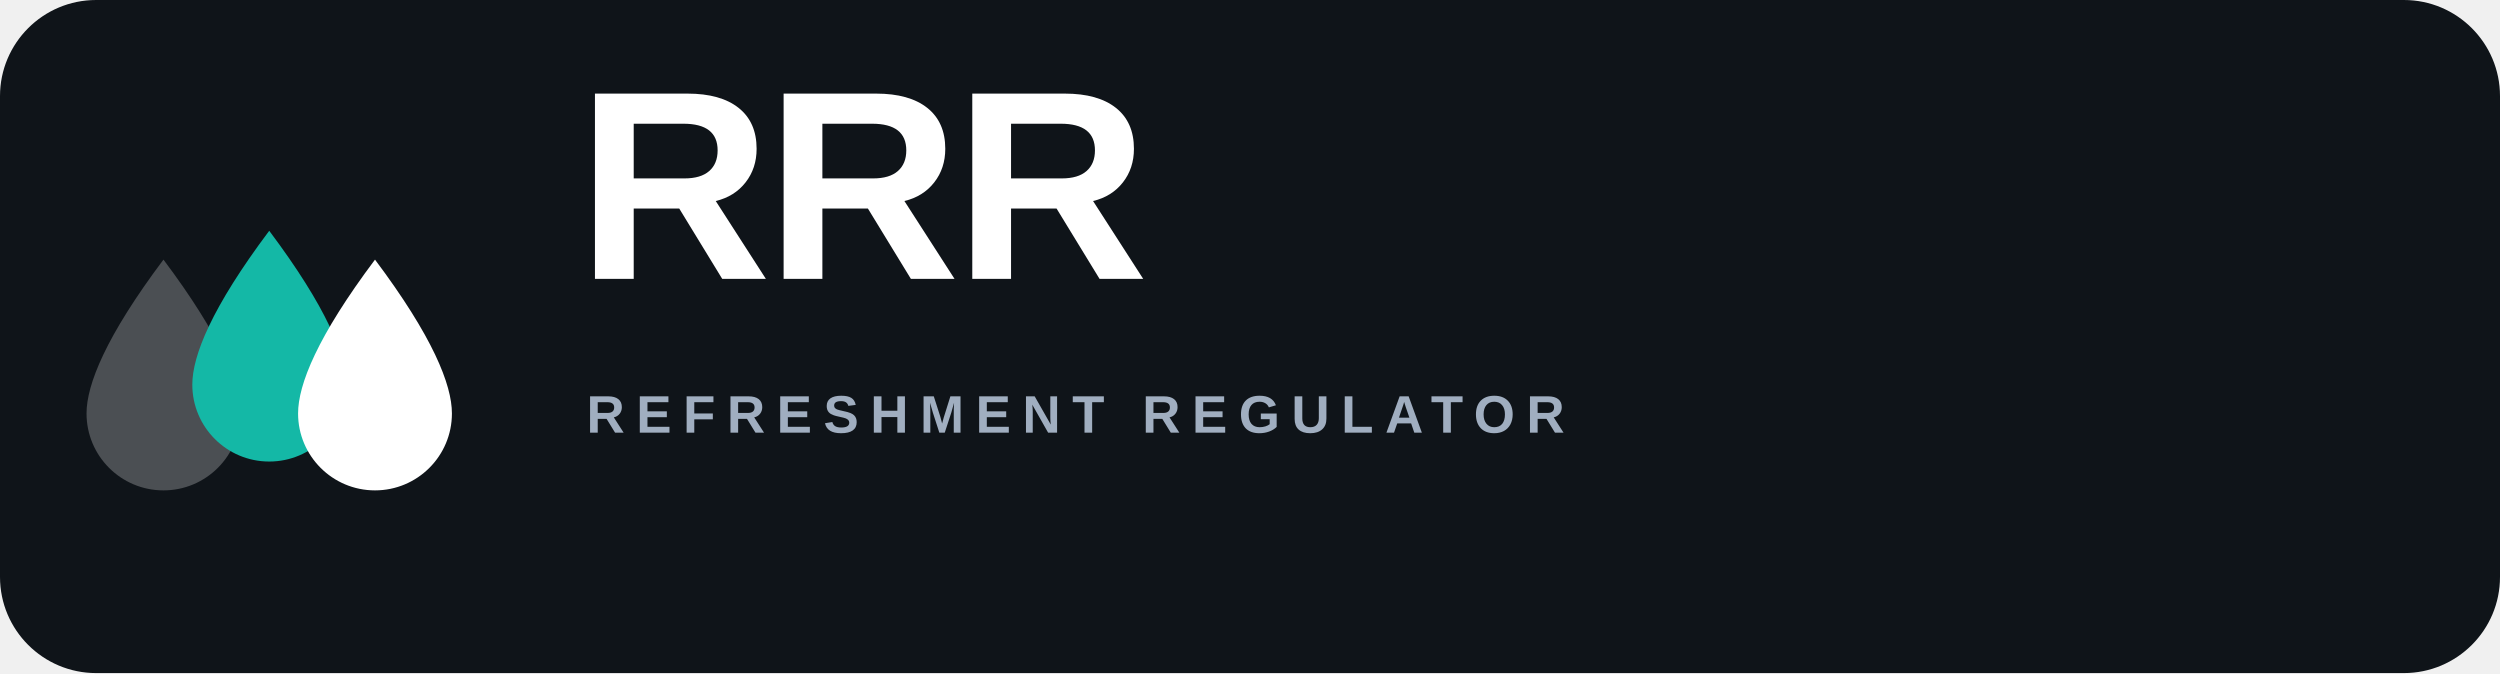
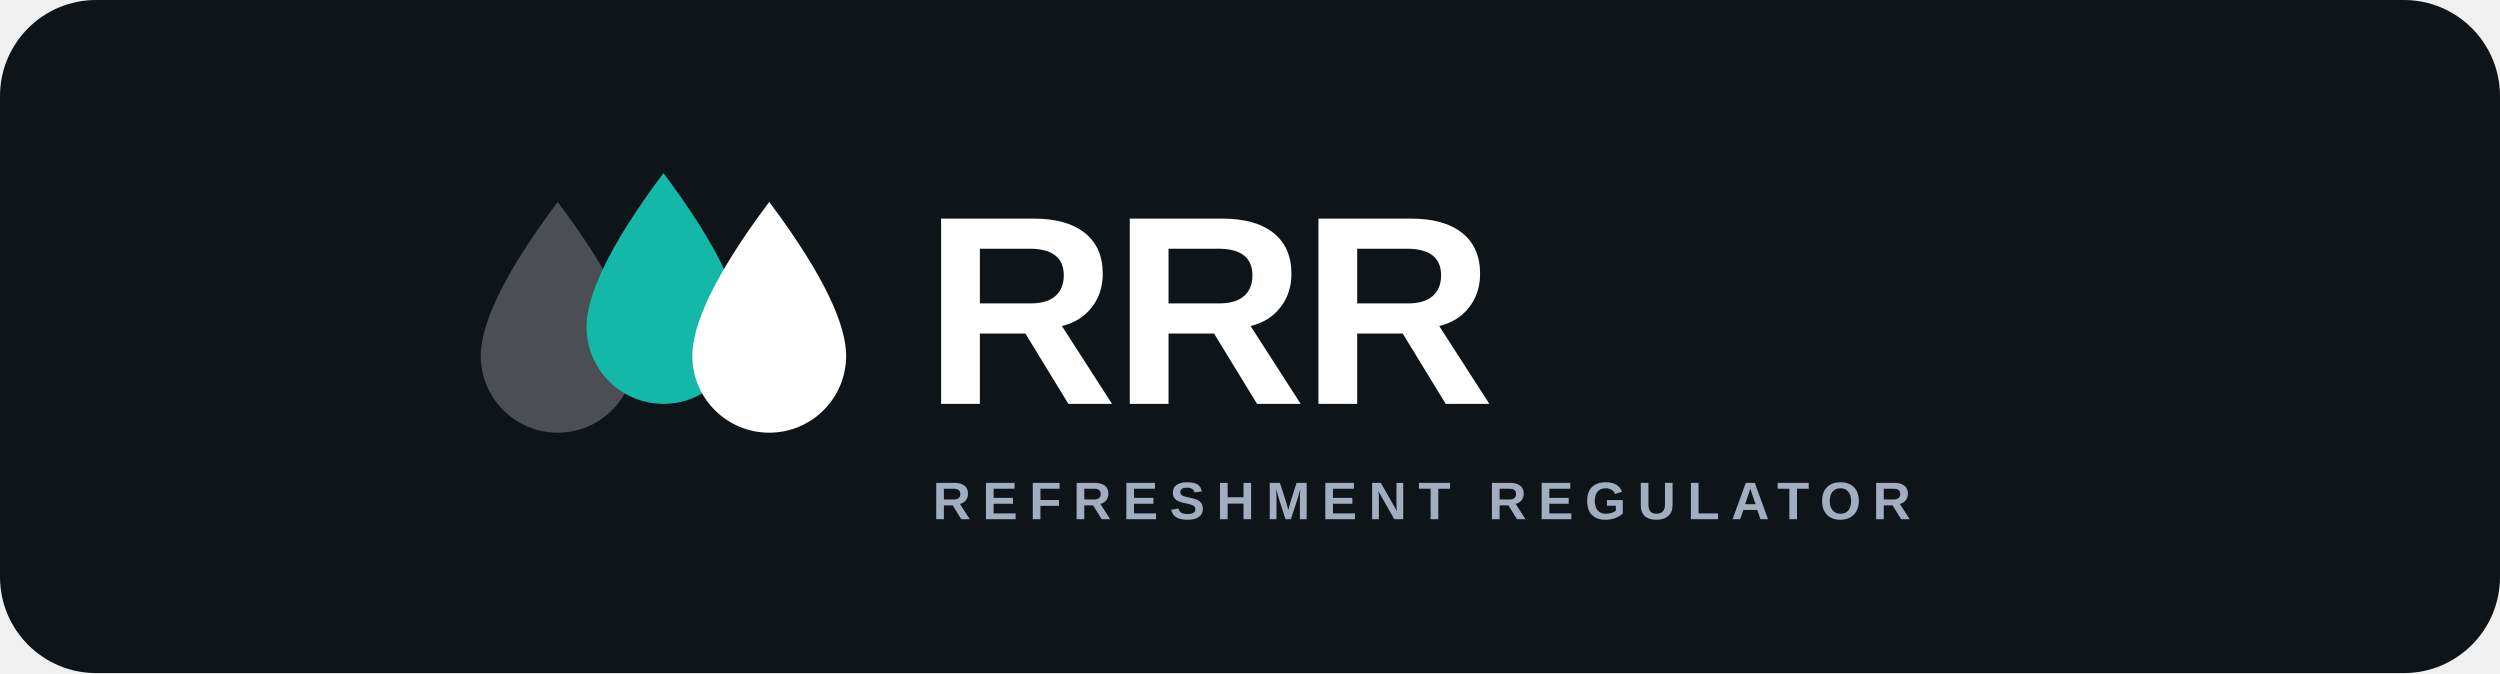
<svg xmlns="http://www.w3.org/2000/svg" width="520" height="140" viewBox="0 0 520 140" role="img" aria-label="Rodent Refreshment Regulator">
  <rect x="0" y="0" width="520" height="140" rx="20" fill="#0F1419" />
-   <g transform="translate(56,70)">
-     <path d="M -22 -16 C -10 0 -6 10 -6 16        A 16 16 0 1 1 -38 16        C -38 10 -34 0 -22 -16 Z" fill="rgba(255,255,255,0.25)" />
-     <path d="M 0 -22 C 12 -6 16 4 16 10        A 16 16 0 1 1 -16 10        C -16 4 -12 -6 0 -22 Z" fill="#14B8A6" />
-     <path d="M 22 -16 C 34 0 38 10 38 16        A 16 16 0 1 1 6 16        C 6 10 10 0 22 -16 Z" fill="#FFFFFF" />
-   </g>
-   <g font-family="'Segoe UI','Helvetica Neue',Arial,sans-serif">
-     <text x="120" y="58" font-size="56" font-weight="800" letter-spacing="-1.2" fill="#FFFFFF">RRR</text>
-     <text x="122" y="90" font-size="11" font-weight="600" letter-spacing="2.4" fill="#A0AEC0">REFRESHMENT REGULATOR</text>
+   <g transform="translate(100,0)">
+     <g transform="translate(38,58)">
+       <path d="M -22 -16 C -10 0 -6 10 -6 16          A 16 16 0 1 1 -38 16          C -38 10 -34 0 -22 -16 Z" fill="rgba(255,255,255,0.25)" />
+       <path d="M 0 -22 C 12 -6 16 4 16 10          A 16 16 0 1 1 -16 10          C -16 4 -12 -6 0 -22 Z" fill="#14B8A6" />
+       <path d="M 22 -16 C 34 0 38 10 38 16          A 16 16 0 1 1 6 16          C 6 10 10 0 22 -16 Z" fill="#FFFFFF" />
+     </g>
+     <g font-family="'Segoe UI','Helvetica Neue',Arial,sans-serif">
+       <text x="92" y="84" font-size="56" font-weight="800" letter-spacing="-1.2" fill="#FFFFFF">RRR</text>
+       <text x="94" y="108" font-size="11" font-weight="600" letter-spacing="2.4" fill="#A0AEC0">REFRESHMENT REGULATOR</text>
+     </g>
  </g>
</svg>
